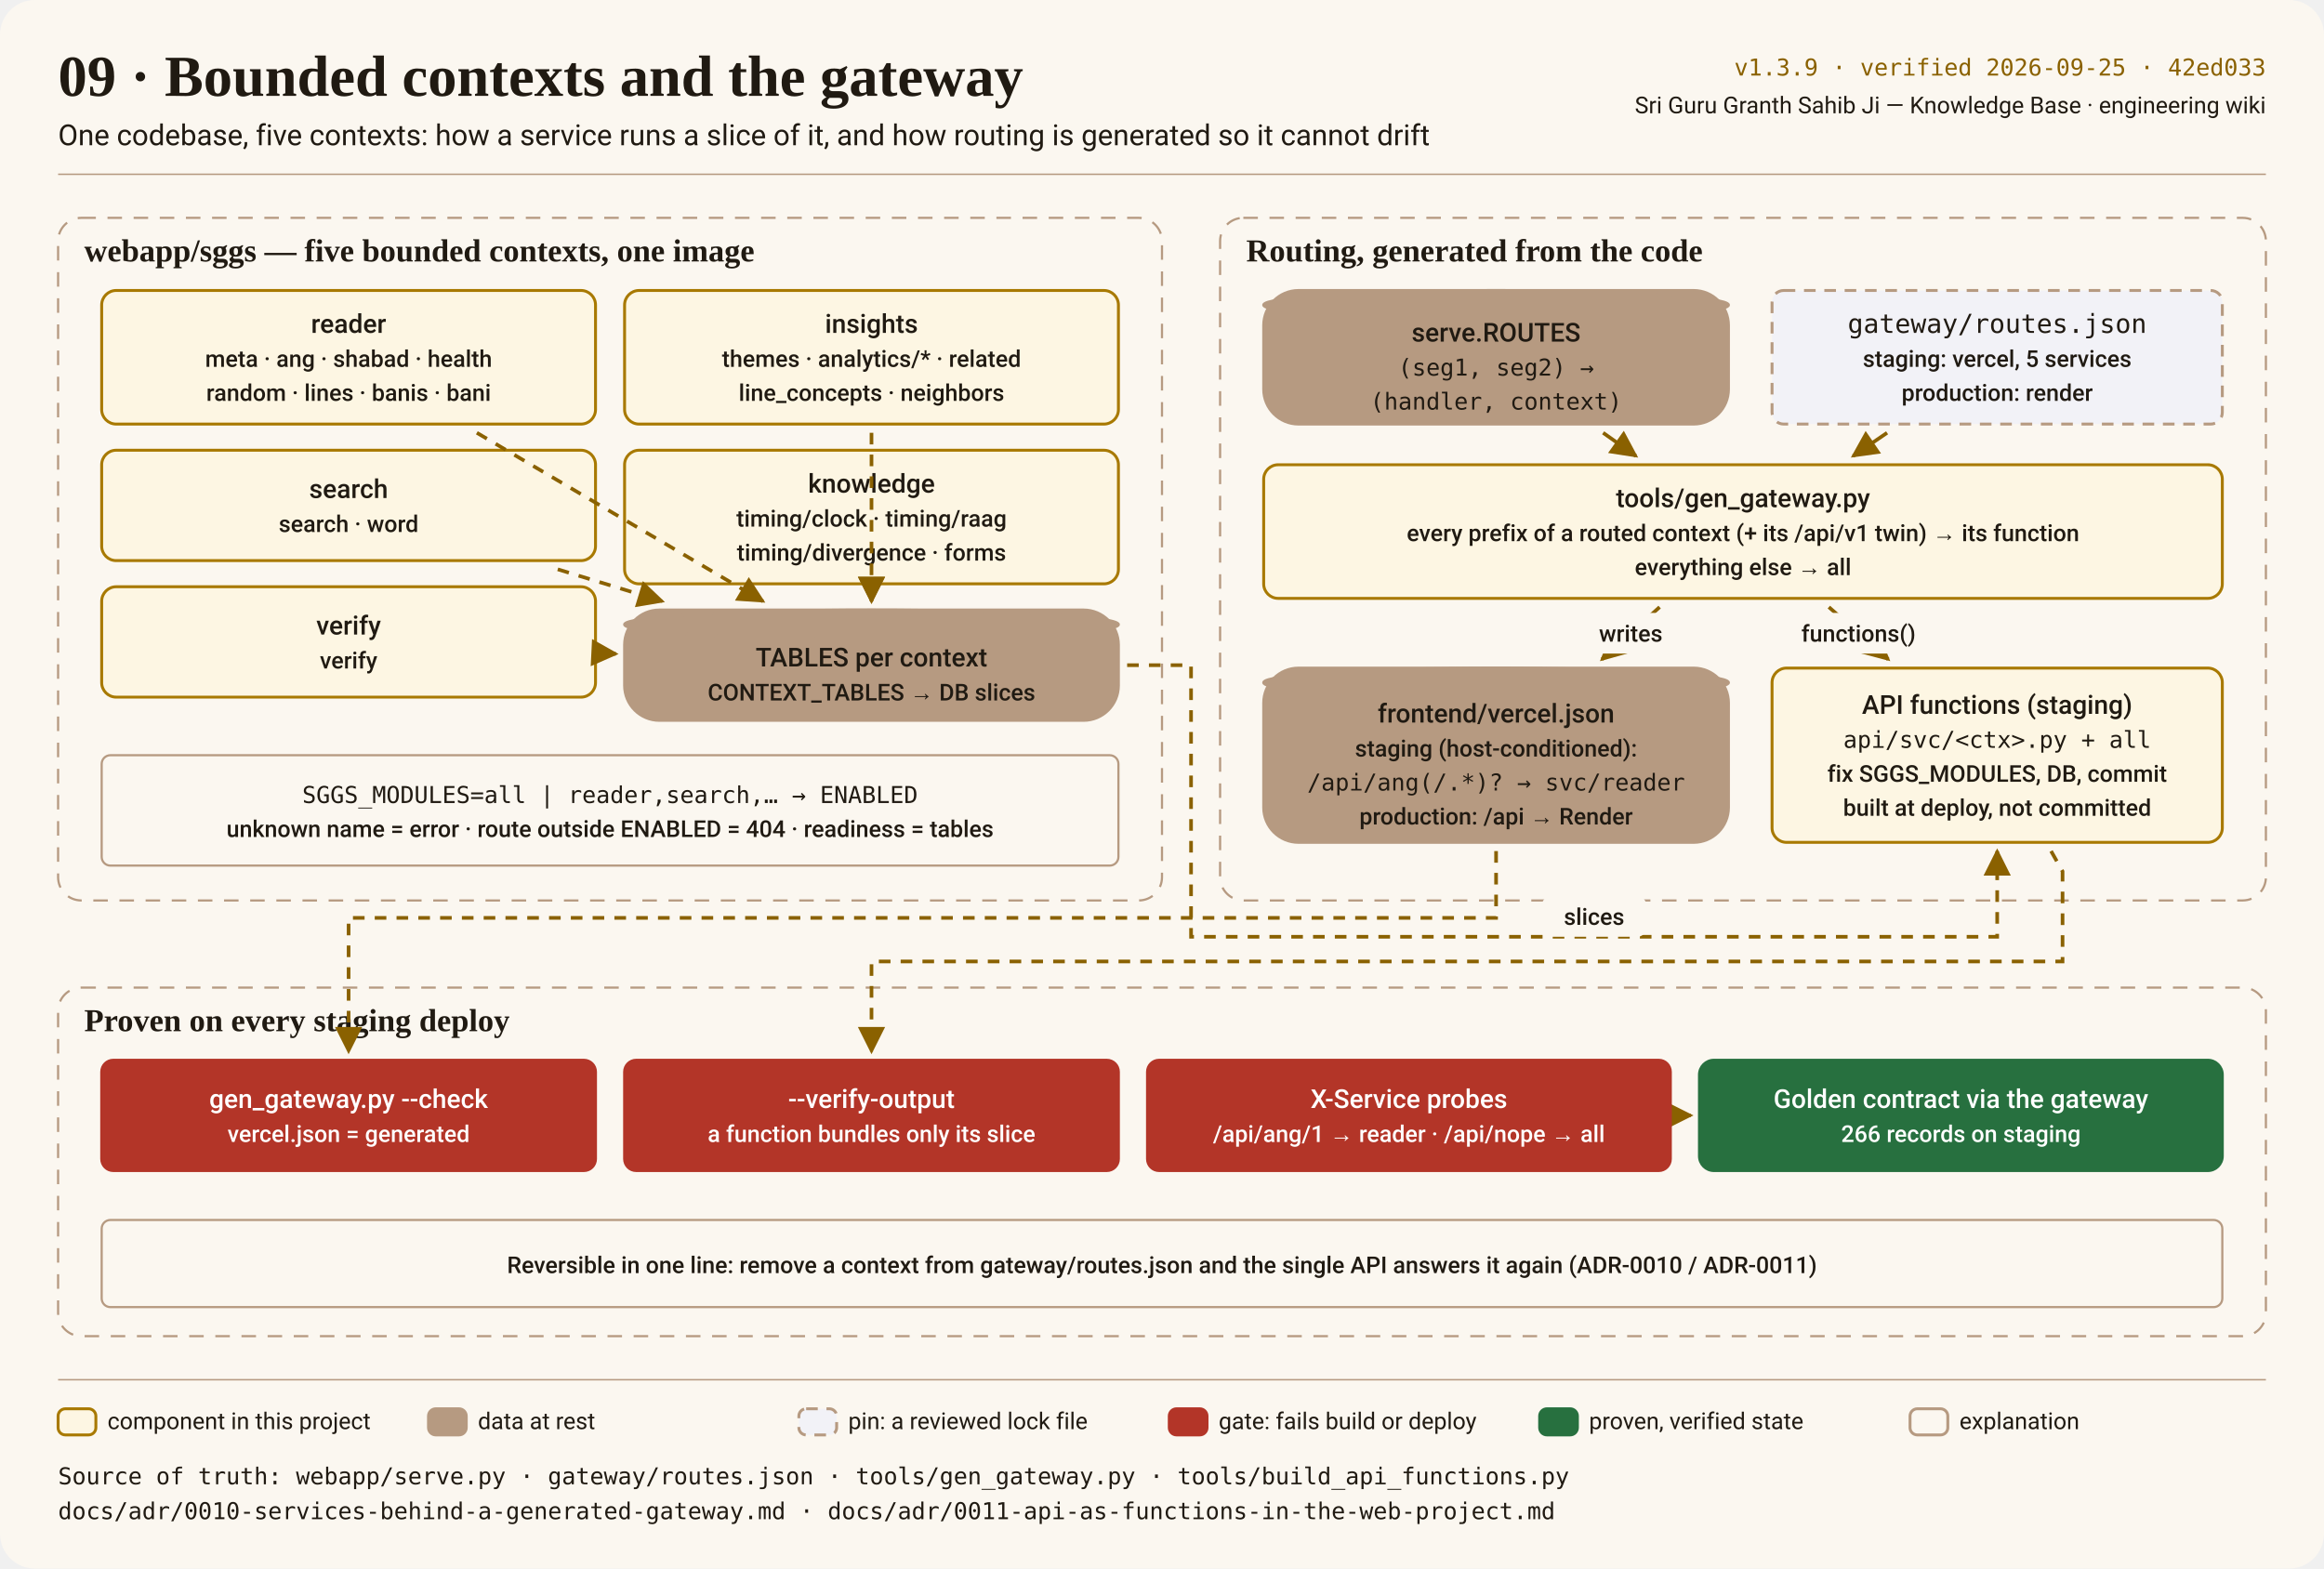
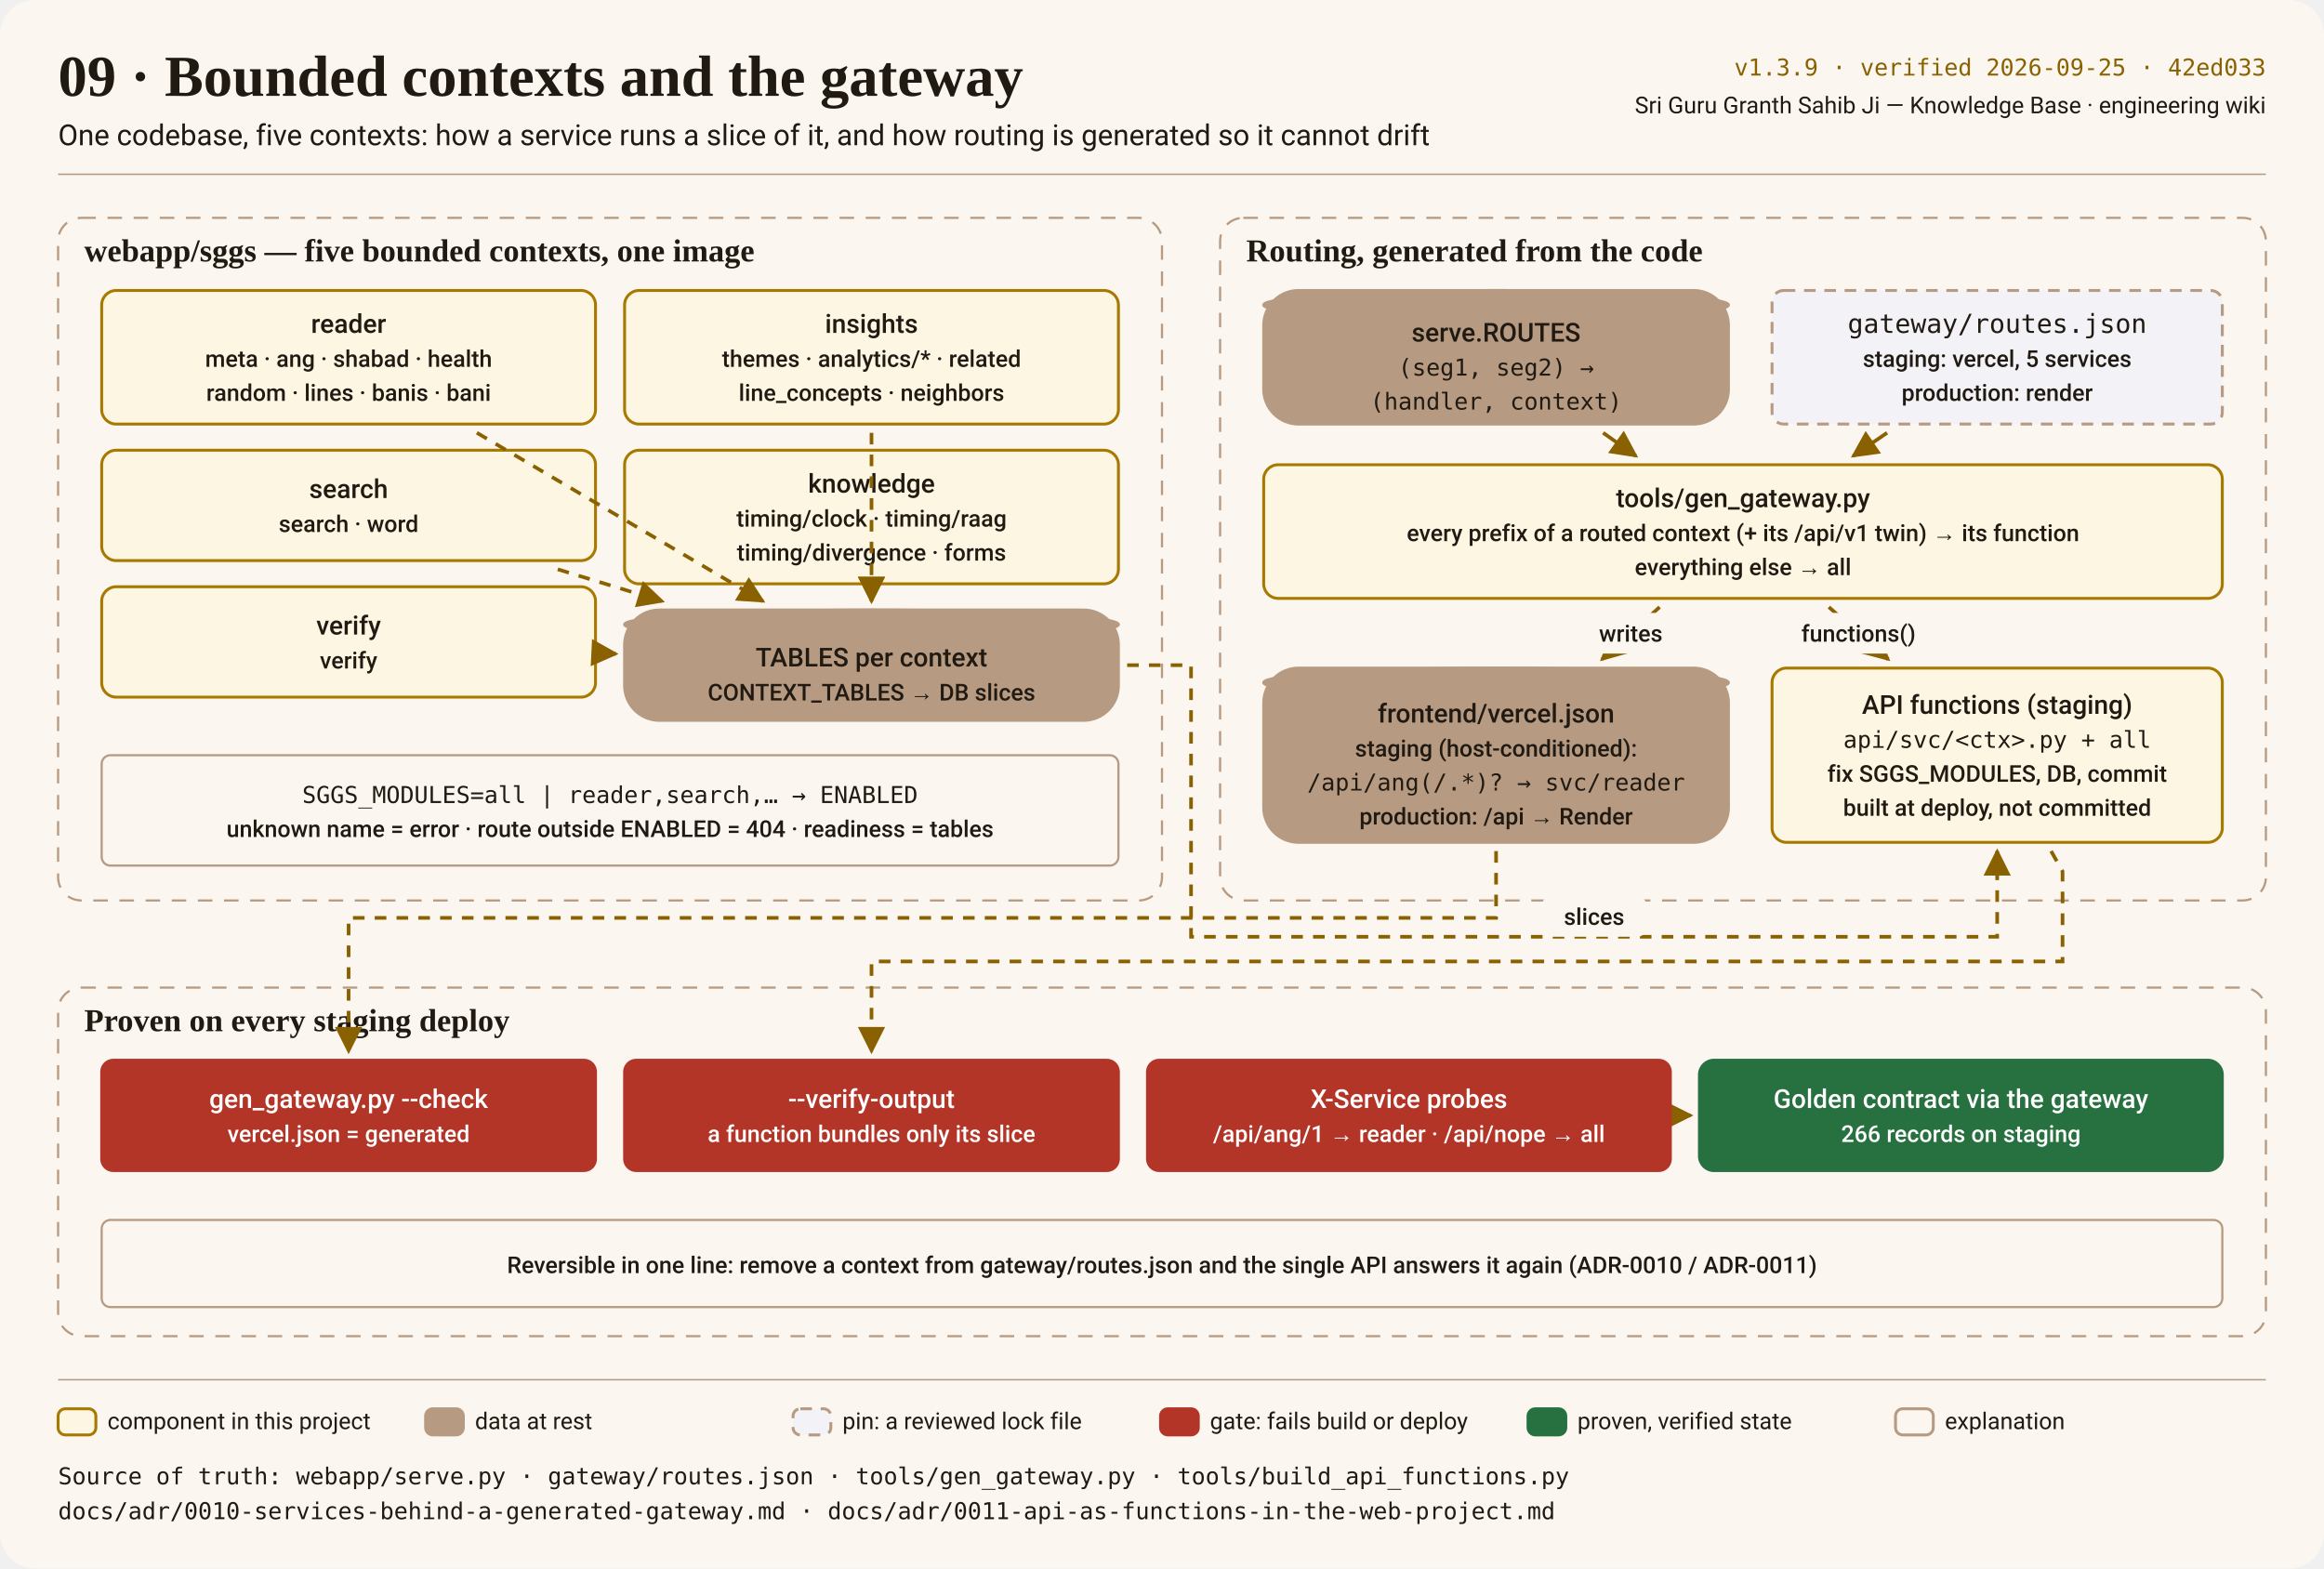
<svg xmlns="http://www.w3.org/2000/svg" viewBox="0 0 1600 1080" width="100%" role="img" aria-labelledby="pk-title-bounded-contexts-and-gateway pk-desc-bounded-contexts-and-gateway" class="poster-svg" data-poster="bounded-contexts-and-gateway">
  <defs>
    <marker id="pk-arrow" viewBox="0 0 12 12" refX="10" refY="6" markerWidth="9" markerHeight="9" orient="auto-start-reverse">
      <path d="M1 1 L11 6 L1 11 z" fill="var(--poster-accent-text, #8A6100)" />
    </marker>
  </defs>
  <style>
  .poster-svg { font-family: ui-sans-serif, system-ui, -apple-system, "Segoe UI", Roboto, Arial, sans-serif; }
  .pk-step.is-dim { opacity: 0.22; transition: opacity 240ms ease; }
  .pk-step.is-active rect, .pk-step.is-active ellipse { filter: drop-shadow(0 0 6px var(--poster-accent-fill, #FFBC0D)); }
  @media (prefers-reduced-motion: reduce) { .pk-step.is-dim { transition: none; } }
</style>
  <rect x="0" y="0" width="1600" height="1080" rx="24" fill="var(--poster-paper, #FBF7F0)" />
  <text x="40" y="66" font-family="&quot;Source Serif 4&quot;, Georgia, &quot;Times New Roman&quot;, serif" font-size="40" font-weight="600" fill="var(--poster-ink, #201A12)">09 · Bounded contexts and the gateway</text>
  <text x="40" y="100" font-family="ui-sans-serif, system-ui, -apple-system, &quot;Segoe UI&quot;, Roboto, Arial, sans-serif" font-size="20" fill="var(--poster-ink, #201A12)">One codebase, five contexts: how a service runs a slice of it, and how routing is generated so it cannot drift</text>
  <text x="1560" y="52" text-anchor="end" font-family="ui-monospace, &quot;SF Mono&quot;, Menlo, Consolas, monospace" font-size="16" fill="var(--poster-accent-text, #8A6100)">v1.3.9 · verified 2026-09-25 · 42ed033</text>
  <text x="1560" y="78" text-anchor="end" font-family="ui-sans-serif, system-ui, -apple-system, &quot;Segoe UI&quot;, Roboto, Arial, sans-serif" font-size="16" fill="var(--poster-ink, #201A12)">Sri Guru Granth Sahib Ji — Knowledge Base · engineering wiki</text>
  <line x1="40" y1="120" x2="1560" y2="120" stroke="var(--poster-kraft, #B69A81)" stroke-width="1" />
  <g class="pk-group">
    <rect x="40" y="150" width="760" height="470" rx="16" fill="var(--poster-paper, #FBF7F0)" stroke="var(--poster-kraft, #B69A81)" stroke-width="1.5" stroke-dasharray="10 8" />
    <text x="58" y="180" font-family="&quot;Source Serif 4&quot;, Georgia, &quot;Times New Roman&quot;, serif" font-size="22" font-weight="600" fill="var(--poster-ink, #201A12)">webapp/sggs — five bounded contexts, one image</text>
  </g>
  <g class="pk-group">
    <rect x="840" y="150" width="720" height="470" rx="16" fill="var(--poster-paper, #FBF7F0)" stroke="var(--poster-kraft, #B69A81)" stroke-width="1.5" stroke-dasharray="10 8" />
    <text x="858" y="180" font-family="&quot;Source Serif 4&quot;, Georgia, &quot;Times New Roman&quot;, serif" font-size="22" font-weight="600" fill="var(--poster-ink, #201A12)">Routing, generated from the code</text>
  </g>
  <g class="pk-group">
    <rect x="40" y="680" width="1520" height="240" rx="16" fill="var(--poster-paper, #FBF7F0)" stroke="var(--poster-kraft, #B69A81)" stroke-width="1.5" stroke-dasharray="10 8" />
    <text x="58" y="710" font-family="&quot;Source Serif 4&quot;, Georgia, &quot;Times New Roman&quot;, serif" font-size="22" font-weight="600" fill="var(--poster-ink, #201A12)">Proven on every staging deploy</text>
  </g>
  <g id="step-01" data-step="step-01" class="pk-step">
    <rect x="70" y="200" width="340" height="92" rx="10" fill="var(--poster-paper-warm, #FDF6E3)" stroke="var(--poster-accent, #A87900)" stroke-width="2" />
    <text x="240" y="229.2" text-anchor="middle" font-family="ui-sans-serif, system-ui, -apple-system, &quot;Segoe UI&quot;, Roboto, Arial, sans-serif" font-size="18" font-weight="500" fill="var(--poster-ink, #201A12)">reader</text>
    <text x="240" y="252.6" text-anchor="middle" font-family="ui-sans-serif, system-ui, -apple-system, &quot;Segoe UI&quot;, Roboto, Arial, sans-serif" font-size="16" font-weight="500" fill="var(--poster-ink, #201A12)">meta · ang · shabad · health</text>
    <text x="240" y="276.0" text-anchor="middle" font-family="ui-sans-serif, system-ui, -apple-system, &quot;Segoe UI&quot;, Roboto, Arial, sans-serif" font-size="16" font-weight="500" fill="var(--poster-ink, #201A12)">random · lines · banis · bani</text>
    <rect x="70" y="310" width="340" height="76" rx="10" fill="var(--poster-paper-warm, #FDF6E3)" stroke="var(--poster-accent, #A87900)" stroke-width="2" />
    <text x="240" y="342.9" text-anchor="middle" font-family="ui-sans-serif, system-ui, -apple-system, &quot;Segoe UI&quot;, Roboto, Arial, sans-serif" font-size="18" font-weight="500" fill="var(--poster-ink, #201A12)">search</text>
    <text x="240" y="366.3" text-anchor="middle" font-family="ui-sans-serif, system-ui, -apple-system, &quot;Segoe UI&quot;, Roboto, Arial, sans-serif" font-size="16" font-weight="500" fill="var(--poster-ink, #201A12)">search · word</text>
    <rect x="70" y="404" width="340" height="76" rx="10" fill="var(--poster-paper-warm, #FDF6E3)" stroke="var(--poster-accent, #A87900)" stroke-width="2" />
    <text x="240" y="436.9" text-anchor="middle" font-family="ui-sans-serif, system-ui, -apple-system, &quot;Segoe UI&quot;, Roboto, Arial, sans-serif" font-size="18" font-weight="500" fill="var(--poster-ink, #201A12)">verify</text>
    <text x="240" y="460.3" text-anchor="middle" font-family="ui-sans-serif, system-ui, -apple-system, &quot;Segoe UI&quot;, Roboto, Arial, sans-serif" font-size="16" font-weight="500" fill="var(--poster-ink, #201A12)">verify</text>
    <rect x="430" y="200" width="340" height="92" rx="10" fill="var(--poster-paper-warm, #FDF6E3)" stroke="var(--poster-accent, #A87900)" stroke-width="2" />
    <text x="600" y="229.2" text-anchor="middle" font-family="ui-sans-serif, system-ui, -apple-system, &quot;Segoe UI&quot;, Roboto, Arial, sans-serif" font-size="18" font-weight="500" fill="var(--poster-ink, #201A12)">insights</text>
    <text x="600" y="252.6" text-anchor="middle" font-family="ui-sans-serif, system-ui, -apple-system, &quot;Segoe UI&quot;, Roboto, Arial, sans-serif" font-size="16" font-weight="500" fill="var(--poster-ink, #201A12)">themes · analytics/* · related</text>
    <text x="600" y="276.0" text-anchor="middle" font-family="ui-sans-serif, system-ui, -apple-system, &quot;Segoe UI&quot;, Roboto, Arial, sans-serif" font-size="16" font-weight="500" fill="var(--poster-ink, #201A12)">line_concepts · neighbors</text>
    <rect x="430" y="310" width="340" height="92" rx="10" fill="var(--poster-paper-warm, #FDF6E3)" stroke="var(--poster-accent, #A87900)" stroke-width="2" />
    <text x="600" y="339.2" text-anchor="middle" font-family="ui-sans-serif, system-ui, -apple-system, &quot;Segoe UI&quot;, Roboto, Arial, sans-serif" font-size="18" font-weight="500" fill="var(--poster-ink, #201A12)">knowledge</text>
    <text x="600" y="362.6" text-anchor="middle" font-family="ui-sans-serif, system-ui, -apple-system, &quot;Segoe UI&quot;, Roboto, Arial, sans-serif" font-size="16" font-weight="500" fill="var(--poster-ink, #201A12)">timing/clock · timing/raag</text>
    <text x="600" y="386.0" text-anchor="middle" font-family="ui-sans-serif, system-ui, -apple-system, &quot;Segoe UI&quot;, Roboto, Arial, sans-serif" font-size="16" font-weight="500" fill="var(--poster-ink, #201A12)">timing/divergence · forms</text>
  </g>
  <g id="step-02" data-step="step-02" class="pk-step">
    <path d="M328.3 298.0 L525.3 414.0" fill="none" stroke="var(--poster-accent-text, #8A6100)" stroke-width="2.5" stroke-dasharray="8 7" marker-end="url(#pk-arrow)" />
    <path d="M384.0 392.0 L456.0 414.0" fill="none" stroke="var(--poster-accent-text, #8A6100)" stroke-width="2.5" stroke-dasharray="8 7" marker-end="url(#pk-arrow)" />
    <path d="M416.0 449.8 L424.0 450.2" fill="none" stroke="var(--poster-accent-text, #8A6100)" stroke-width="2.5" stroke-dasharray="8 7" marker-end="url(#pk-arrow)" />
    <path d="M600.0 298.0 L600.0 414.0" fill="none" stroke="var(--poster-accent-text, #8A6100)" stroke-width="2.5" stroke-dasharray="8 7" marker-end="url(#pk-arrow)" />
    <path d="M600.0 408.0 L600.0 414.0" fill="none" stroke="var(--poster-accent-text, #8A6100)" stroke-width="2.5" stroke-dasharray="8 7" marker-end="url(#pk-arrow)" />
    <rect x="430" y="420" width="340" height="76" rx="24" fill="var(--poster-kraft, #B69A81)" stroke="var(--poster-kraft, #B69A81)" stroke-width="2" />
    <ellipse cx="600" cy="430" rx="170" ry="10" fill="var(--poster-kraft, #B69A81)" stroke="var(--poster-kraft, #B69A81)" stroke-width="2" />
    <text x="600" y="458.9" text-anchor="middle" font-family="ui-sans-serif, system-ui, -apple-system, &quot;Segoe UI&quot;, Roboto, Arial, sans-serif" font-size="18" font-weight="500" fill="#201A12">TABLES per context</text>
    <text x="600" y="482.3" text-anchor="middle" font-family="ui-sans-serif, system-ui, -apple-system, &quot;Segoe UI&quot;, Roboto, Arial, sans-serif" font-size="16" font-weight="500" fill="#201A12">CONTEXT_TABLES → DB slices</text>
    <rect x="70" y="520" width="700" height="76" rx="6" fill="var(--poster-paper, #FBF7F0)" stroke="var(--poster-kraft, #B69A81)" stroke-width="1.5" />
    <text x="420" y="552.9" text-anchor="middle" font-family="ui-monospace, &quot;SF Mono&quot;, Menlo, Consolas, monospace" font-size="16" font-weight="500" fill="var(--poster-ink, #201A12)">SGGS_MODULES=all | reader,search,… → ENABLED</text>
    <text x="420" y="576.3" text-anchor="middle" font-family="ui-sans-serif, system-ui, -apple-system, &quot;Segoe UI&quot;, Roboto, Arial, sans-serif" font-size="16" font-weight="500" fill="var(--poster-ink, #201A12)">unknown name = error · route outside ENABLED = 404 · readiness = tables</text>
  </g>
  <g id="step-03" data-step="step-03" class="pk-step">
    <path d="M1103.7 298.0 L1126.3 314.0" fill="none" stroke="var(--poster-accent-text, #8A6100)" stroke-width="2.5" marker-end="url(#pk-arrow)" />
    <path d="M1299.2 298.0 L1275.8 314.0" fill="none" stroke="var(--poster-accent-text, #8A6100)" stroke-width="2.5" marker-end="url(#pk-arrow)" />
    <rect x="870" y="200" width="320" height="92" rx="24" fill="var(--poster-kraft, #B69A81)" stroke="var(--poster-kraft, #B69A81)" stroke-width="2" />
    <ellipse cx="1030" cy="210" rx="160" ry="10" fill="var(--poster-kraft, #B69A81)" stroke="var(--poster-kraft, #B69A81)" stroke-width="2" />
    <text x="1030" y="235.2" text-anchor="middle" font-family="ui-sans-serif, system-ui, -apple-system, &quot;Segoe UI&quot;, Roboto, Arial, sans-serif" font-size="18" font-weight="500" fill="#201A12">serve.ROUTES</text>
    <text x="1030" y="258.6" text-anchor="middle" font-family="ui-monospace, &quot;SF Mono&quot;, Menlo, Consolas, monospace" font-size="16" font-weight="500" fill="#201A12">(seg1, seg2) →</text>
    <text x="1030" y="282.0" text-anchor="middle" font-family="ui-monospace, &quot;SF Mono&quot;, Menlo, Consolas, monospace" font-size="16" font-weight="500" fill="#201A12">(handler, context)</text>
    <rect x="1220" y="200" width="310" height="92" rx="8" fill="var(--poster-canvas, #F2F2F7)" stroke="var(--poster-kraft, #B69A81)" stroke-width="2" stroke-dasharray="8 6" />
    <text x="1375" y="229.2" text-anchor="middle" font-family="ui-monospace, &quot;SF Mono&quot;, Menlo, Consolas, monospace" font-size="18" font-weight="500" fill="var(--poster-ink, #201A12)">gateway/routes.json</text>
    <text x="1375" y="252.6" text-anchor="middle" font-family="ui-sans-serif, system-ui, -apple-system, &quot;Segoe UI&quot;, Roboto, Arial, sans-serif" font-size="16" font-weight="500" fill="var(--poster-ink, #201A12)">staging: vercel, 5 services</text>
    <text x="1375" y="276.0" text-anchor="middle" font-family="ui-sans-serif, system-ui, -apple-system, &quot;Segoe UI&quot;, Roboto, Arial, sans-serif" font-size="16" font-weight="500" fill="var(--poster-ink, #201A12)">production: render</text>
    <rect x="870" y="320" width="660" height="92" rx="10" fill="var(--poster-paper-warm, #FDF6E3)" stroke="var(--poster-accent, #A87900)" stroke-width="2" />
    <text x="1200" y="349.2" text-anchor="middle" font-family="ui-sans-serif, system-ui, -apple-system, &quot;Segoe UI&quot;, Roboto, Arial, sans-serif" font-size="18" font-weight="500" fill="var(--poster-ink, #201A12)">tools/gen_gateway.py</text>
    <text x="1200" y="372.6" text-anchor="middle" font-family="ui-sans-serif, system-ui, -apple-system, &quot;Segoe UI&quot;, Roboto, Arial, sans-serif" font-size="16" font-weight="500" fill="var(--poster-ink, #201A12)">every prefix of a routed context (+ its /api/v1 twin) → its function</text>
    <text x="1200" y="396.0" text-anchor="middle" font-family="ui-sans-serif, system-ui, -apple-system, &quot;Segoe UI&quot;, Roboto, Arial, sans-serif" font-size="16" font-weight="500" fill="var(--poster-ink, #201A12)">everything else → all</text>
  </g>
  <g id="step-04" data-step="step-04" class="pk-step">
    <path d="M1142.6 418.0 L1102.9 454.0" fill="none" stroke="var(--poster-accent-text, #8A6100)" stroke-width="2.5" marker-end="url(#pk-arrow)" />
    <rect x="1086.9" y="422.0" width="71.6" height="28" rx="6" fill="var(--poster-paper, #FBF7F0)" stroke="none" />
    <text x="1122.727" y="441.8" text-anchor="middle" font-family="ui-sans-serif, system-ui, -apple-system, &quot;Segoe UI&quot;, Roboto, Arial, sans-serif" font-size="16" font-weight="500" fill="var(--poster-ink, #201A12)">writes</text>
    <path d="M1259.1 418.0 L1300.0 454.0" fill="none" stroke="var(--poster-accent-text, #8A6100)" stroke-width="2.5" marker-end="url(#pk-arrow)" />
    <rect x="1222.2" y="422.0" width="114.6" height="28" rx="6" fill="var(--poster-paper, #FBF7F0)" stroke="none" />
    <text x="1279.545" y="441.8" text-anchor="middle" font-family="ui-sans-serif, system-ui, -apple-system, &quot;Segoe UI&quot;, Roboto, Arial, sans-serif" font-size="16" font-weight="500" fill="var(--poster-ink, #201A12)">functions()</text>
    <path d="M776.0 458.0 L820.0 458.0 L820.0 645.0 L1375.0 645.0 L1375.0 586.0" fill="none" stroke="var(--poster-accent-text, #8A6100)" stroke-width="2.5" stroke-dasharray="8 7" marker-end="url(#pk-arrow)" />
    <rect x="1061.7" y="617.0" width="71.6" height="28" rx="6" fill="var(--poster-paper, #FBF7F0)" stroke="none" />
    <text x="1097.5" y="636.8" text-anchor="middle" font-family="ui-sans-serif, system-ui, -apple-system, &quot;Segoe UI&quot;, Roboto, Arial, sans-serif" font-size="16" font-weight="500" fill="var(--poster-ink, #201A12)">slices</text>
    <rect x="870" y="460" width="320" height="120" rx="24" fill="var(--poster-kraft, #B69A81)" stroke="var(--poster-kraft, #B69A81)" stroke-width="2" />
    <ellipse cx="1030" cy="470" rx="160" ry="10" fill="var(--poster-kraft, #B69A81)" stroke="var(--poster-kraft, #B69A81)" stroke-width="2" />
    <text x="1030" y="497.5" text-anchor="middle" font-family="ui-sans-serif, system-ui, -apple-system, &quot;Segoe UI&quot;, Roboto, Arial, sans-serif" font-size="18" font-weight="500" fill="#201A12">frontend/vercel.json</text>
    <text x="1030" y="520.9" text-anchor="middle" font-family="ui-sans-serif, system-ui, -apple-system, &quot;Segoe UI&quot;, Roboto, Arial, sans-serif" font-size="16" font-weight="500" fill="#201A12">staging (host-conditioned):</text>
    <text x="1030" y="544.3" text-anchor="middle" font-family="ui-monospace, &quot;SF Mono&quot;, Menlo, Consolas, monospace" font-size="16" font-weight="500" fill="#201A12">/api/ang(/.*)? → svc/reader</text>
    <text x="1030" y="567.7" text-anchor="middle" font-family="ui-sans-serif, system-ui, -apple-system, &quot;Segoe UI&quot;, Roboto, Arial, sans-serif" font-size="16" font-weight="500" fill="#201A12">production: /api → Render</text>
    <rect x="1220" y="460" width="310" height="120" rx="10" fill="var(--poster-paper-warm, #FDF6E3)" stroke="var(--poster-accent, #A87900)" stroke-width="2" />
    <text x="1375" y="491.5" text-anchor="middle" font-family="ui-sans-serif, system-ui, -apple-system, &quot;Segoe UI&quot;, Roboto, Arial, sans-serif" font-size="18" font-weight="500" fill="var(--poster-ink, #201A12)">API functions (staging)</text>
    <text x="1375" y="514.9" text-anchor="middle" font-family="ui-monospace, &quot;SF Mono&quot;, Menlo, Consolas, monospace" font-size="16" font-weight="500" fill="var(--poster-ink, #201A12)">api/svc/&lt;ctx&gt;.py + all</text>
    <text x="1375" y="538.3" text-anchor="middle" font-family="ui-sans-serif, system-ui, -apple-system, &quot;Segoe UI&quot;, Roboto, Arial, sans-serif" font-size="16" font-weight="500" fill="var(--poster-ink, #201A12)">fix SGGS_MODULES, DB, commit</text>
    <text x="1375" y="561.7" text-anchor="middle" font-family="ui-sans-serif, system-ui, -apple-system, &quot;Segoe UI&quot;, Roboto, Arial, sans-serif" font-size="16" font-weight="500" fill="var(--poster-ink, #201A12)">built at deploy, not committed</text>
  </g>
  <g id="step-05" data-step="step-05" class="pk-step">
    <path d="M1030.0 586.0 L1030.0 632.0 L240.0 632.0 L240.0 724.0" fill="none" stroke="var(--poster-accent-text, #8A6100)" stroke-width="2.5" stroke-dasharray="8 7" marker-end="url(#pk-arrow)" />
    <path d="M1412.1 586.0 L1420.0 600.0 L1420.0 662.0 L600.0 662.0 L600.0 724.0" fill="none" stroke="var(--poster-accent-text, #8A6100)" stroke-width="2.5" stroke-dasharray="8 7" marker-end="url(#pk-arrow)" />
    <path d="M1156.0 768.0 L1164.0 768.0" fill="none" stroke="var(--poster-accent-text, #8A6100)" stroke-width="2.5" marker-end="url(#pk-arrow)" />
    <rect x="70" y="730" width="340" height="76" rx="8" fill="var(--poster-negative, #B33528)" stroke="var(--poster-negative, #B33528)" stroke-width="2" />
    <text x="240" y="762.9" text-anchor="middle" font-family="ui-sans-serif, system-ui, -apple-system, &quot;Segoe UI&quot;, Roboto, Arial, sans-serif" font-size="18" font-weight="500" fill="#FFFFFF">gen_gateway.py --check</text>
    <text x="240" y="786.3" text-anchor="middle" font-family="ui-sans-serif, system-ui, -apple-system, &quot;Segoe UI&quot;, Roboto, Arial, sans-serif" font-size="16" font-weight="500" fill="#FFFFFF">vercel.json = generated</text>
    <rect x="430" y="730" width="340" height="76" rx="8" fill="var(--poster-negative, #B33528)" stroke="var(--poster-negative, #B33528)" stroke-width="2" />
    <text x="600" y="762.9" text-anchor="middle" font-family="ui-sans-serif, system-ui, -apple-system, &quot;Segoe UI&quot;, Roboto, Arial, sans-serif" font-size="18" font-weight="500" fill="#FFFFFF">--verify-output</text>
    <text x="600" y="786.3" text-anchor="middle" font-family="ui-sans-serif, system-ui, -apple-system, &quot;Segoe UI&quot;, Roboto, Arial, sans-serif" font-size="16" font-weight="500" fill="#FFFFFF">a function bundles only its slice</text>
    <rect x="790" y="730" width="360" height="76" rx="8" fill="var(--poster-negative, #B33528)" stroke="var(--poster-negative, #B33528)" stroke-width="2" />
    <text x="970" y="762.9" text-anchor="middle" font-family="ui-sans-serif, system-ui, -apple-system, &quot;Segoe UI&quot;, Roboto, Arial, sans-serif" font-size="18" font-weight="500" fill="#FFFFFF">X-Service probes</text>
    <text x="970" y="786.3" text-anchor="middle" font-family="ui-sans-serif, system-ui, -apple-system, &quot;Segoe UI&quot;, Roboto, Arial, sans-serif" font-size="16" font-weight="500" fill="#FFFFFF">/api/ang/1 → reader · /api/nope → all</text>
    <rect x="1170" y="730" width="360" height="76" rx="10" fill="var(--poster-positive, #27703F)" stroke="var(--poster-positive, #27703F)" stroke-width="2" />
    <text x="1350" y="762.9" text-anchor="middle" font-family="ui-sans-serif, system-ui, -apple-system, &quot;Segoe UI&quot;, Roboto, Arial, sans-serif" font-size="18" font-weight="500" fill="#FFFFFF">Golden contract via the gateway</text>
    <text x="1350" y="786.3" text-anchor="middle" font-family="ui-sans-serif, system-ui, -apple-system, &quot;Segoe UI&quot;, Roboto, Arial, sans-serif" font-size="16" font-weight="500" fill="#FFFFFF">266 records on staging</text>
  </g>
  <g id="step-06" data-step="step-06" class="pk-step">
    <rect x="70" y="840" width="1460" height="60" rx="6" fill="var(--poster-paper, #FBF7F0)" stroke="var(--poster-kraft, #B69A81)" stroke-width="1.5" />
    <text x="800" y="876.6" text-anchor="middle" font-family="ui-sans-serif, system-ui, -apple-system, &quot;Segoe UI&quot;, Roboto, Arial, sans-serif" font-size="16" font-weight="500" fill="var(--poster-ink, #201A12)">Reversible in one line: remove a context from gateway/routes.json and the single API answers it again (ADR-0010 / ADR-0011)</text>
  </g>
  <line x1="40" y1="950" x2="1560" y2="950" stroke="var(--poster-kraft, #B69A81)" stroke-width="1" />
  <rect x="40" y="970" width="26" height="18" rx="5" fill="var(--poster-paper-warm, #FDF6E3)" stroke="var(--poster-accent, #A87900)" stroke-width="2" />
  <text x="74" y="984" font-family="ui-sans-serif, system-ui, -apple-system, &quot;Segoe UI&quot;, Roboto, Arial, sans-serif" font-size="16" fill="var(--poster-ink, #201A12)">component in this project</text>
-   <rect x="295" y="970" width="26" height="18" rx="5" fill="var(--poster-kraft, #B69A81)" stroke="var(--poster-kraft, #B69A81)" stroke-width="2" />
-   <text x="329" y="984" font-family="ui-sans-serif, system-ui, -apple-system, &quot;Segoe UI&quot;, Roboto, Arial, sans-serif" font-size="16" fill="var(--poster-ink, #201A12)">data at rest</text>
-   <rect x="550" y="970" width="26" height="18" rx="5" fill="var(--poster-canvas, #F2F2F7)" stroke="var(--poster-kraft, #B69A81)" stroke-width="2" stroke-dasharray="8 6" />
-   <text x="584" y="984" font-family="ui-sans-serif, system-ui, -apple-system, &quot;Segoe UI&quot;, Roboto, Arial, sans-serif" font-size="16" fill="var(--poster-ink, #201A12)">pin: a reviewed lock file</text>
-   <rect x="805" y="970" width="26" height="18" rx="5" fill="var(--poster-negative, #B33528)" stroke="var(--poster-negative, #B33528)" stroke-width="2" />
-   <text x="839" y="984" font-family="ui-sans-serif, system-ui, -apple-system, &quot;Segoe UI&quot;, Roboto, Arial, sans-serif" font-size="16" fill="var(--poster-ink, #201A12)">gate: fails build or deploy</text>
-   <rect x="1060" y="970" width="26" height="18" rx="5" fill="var(--poster-positive, #27703F)" stroke="var(--poster-positive, #27703F)" stroke-width="2" />
-   <text x="1094" y="984" font-family="ui-sans-serif, system-ui, -apple-system, &quot;Segoe UI&quot;, Roboto, Arial, sans-serif" font-size="16" fill="var(--poster-ink, #201A12)">proven, verified state</text>
-   <rect x="1315" y="970" width="26" height="18" rx="5" fill="var(--poster-paper, #FBF7F0)" stroke="var(--poster-kraft, #B69A81)" stroke-width="2" />
-   <text x="1349" y="984" font-family="ui-sans-serif, system-ui, -apple-system, &quot;Segoe UI&quot;, Roboto, Arial, sans-serif" font-size="16" fill="var(--poster-ink, #201A12)">explanation</text>
+   <rect x="293" y="970" width="26" height="18" rx="5" fill="var(--poster-kraft, #B69A81)" stroke="var(--poster-kraft, #B69A81)" stroke-width="2" />
+   <text x="327" y="984" font-family="ui-sans-serif, system-ui, -apple-system, &quot;Segoe UI&quot;, Roboto, Arial, sans-serif" font-size="16" fill="var(--poster-ink, #201A12)">data at rest</text>
+   <rect x="546" y="970" width="26" height="18" rx="5" fill="var(--poster-canvas, #F2F2F7)" stroke="var(--poster-kraft, #B69A81)" stroke-width="2" stroke-dasharray="8 6" />
+   <text x="580" y="984" font-family="ui-sans-serif, system-ui, -apple-system, &quot;Segoe UI&quot;, Roboto, Arial, sans-serif" font-size="16" fill="var(--poster-ink, #201A12)">pin: a reviewed lock file</text>
+   <rect x="799" y="970" width="26" height="18" rx="5" fill="var(--poster-negative, #B33528)" stroke="var(--poster-negative, #B33528)" stroke-width="2" />
+   <text x="833" y="984" font-family="ui-sans-serif, system-ui, -apple-system, &quot;Segoe UI&quot;, Roboto, Arial, sans-serif" font-size="16" fill="var(--poster-ink, #201A12)">gate: fails build or deploy</text>
+   <rect x="1052" y="970" width="26" height="18" rx="5" fill="var(--poster-positive, #27703F)" stroke="var(--poster-positive, #27703F)" stroke-width="2" />
+   <text x="1086" y="984" font-family="ui-sans-serif, system-ui, -apple-system, &quot;Segoe UI&quot;, Roboto, Arial, sans-serif" font-size="16" fill="var(--poster-ink, #201A12)">proven, verified state</text>
+   <rect x="1305" y="970" width="26" height="18" rx="5" fill="var(--poster-paper, #FBF7F0)" stroke="var(--poster-kraft, #B69A81)" stroke-width="2" />
+   <text x="1339" y="984" font-family="ui-sans-serif, system-ui, -apple-system, &quot;Segoe UI&quot;, Roboto, Arial, sans-serif" font-size="16" fill="var(--poster-ink, #201A12)">explanation</text>
  <text x="40" y="1022" font-family="ui-monospace, &quot;SF Mono&quot;, Menlo, Consolas, monospace" font-size="16" fill="var(--poster-ink, #201A12)">Source of truth: webapp/serve.py · gateway/routes.json · tools/gen_gateway.py · tools/build_api_functions.py</text>
  <text x="40" y="1046" font-family="ui-monospace, &quot;SF Mono&quot;, Menlo, Consolas, monospace" font-size="16" fill="var(--poster-ink, #201A12)">  docs/adr/0010-services-behind-a-generated-gateway.md · docs/adr/0011-api-as-functions-in-the-web-project.md</text>
</svg>
